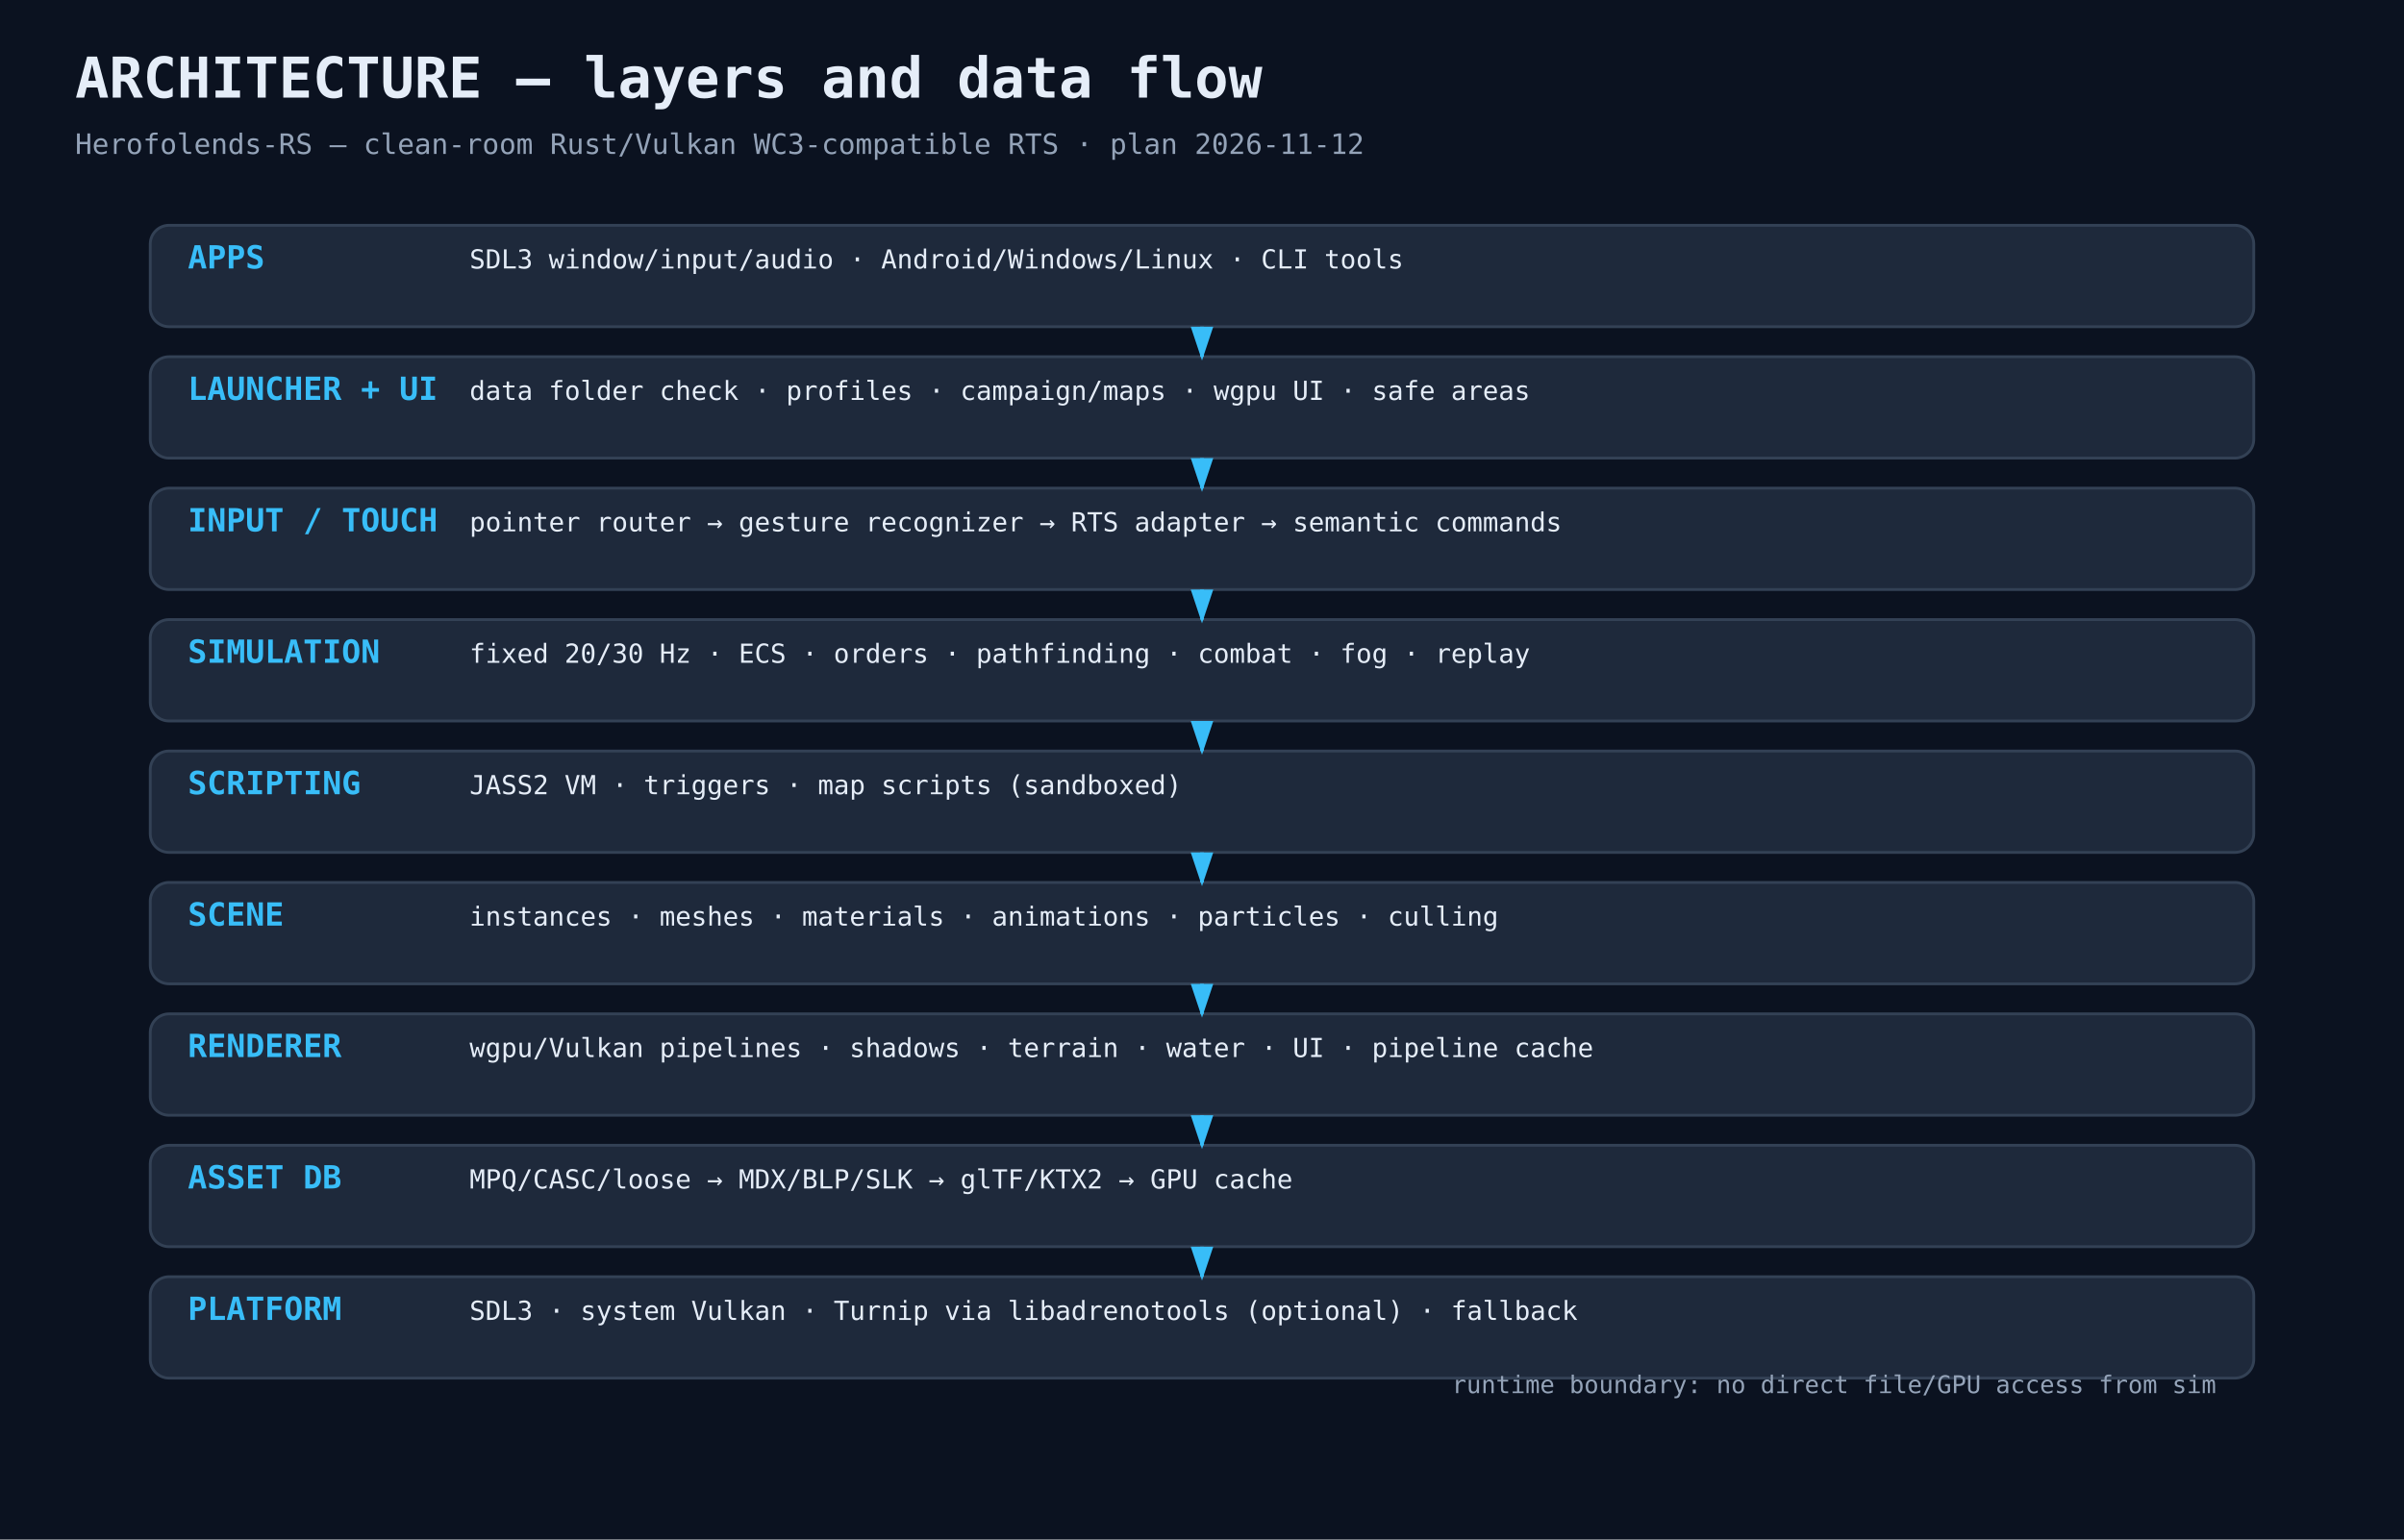
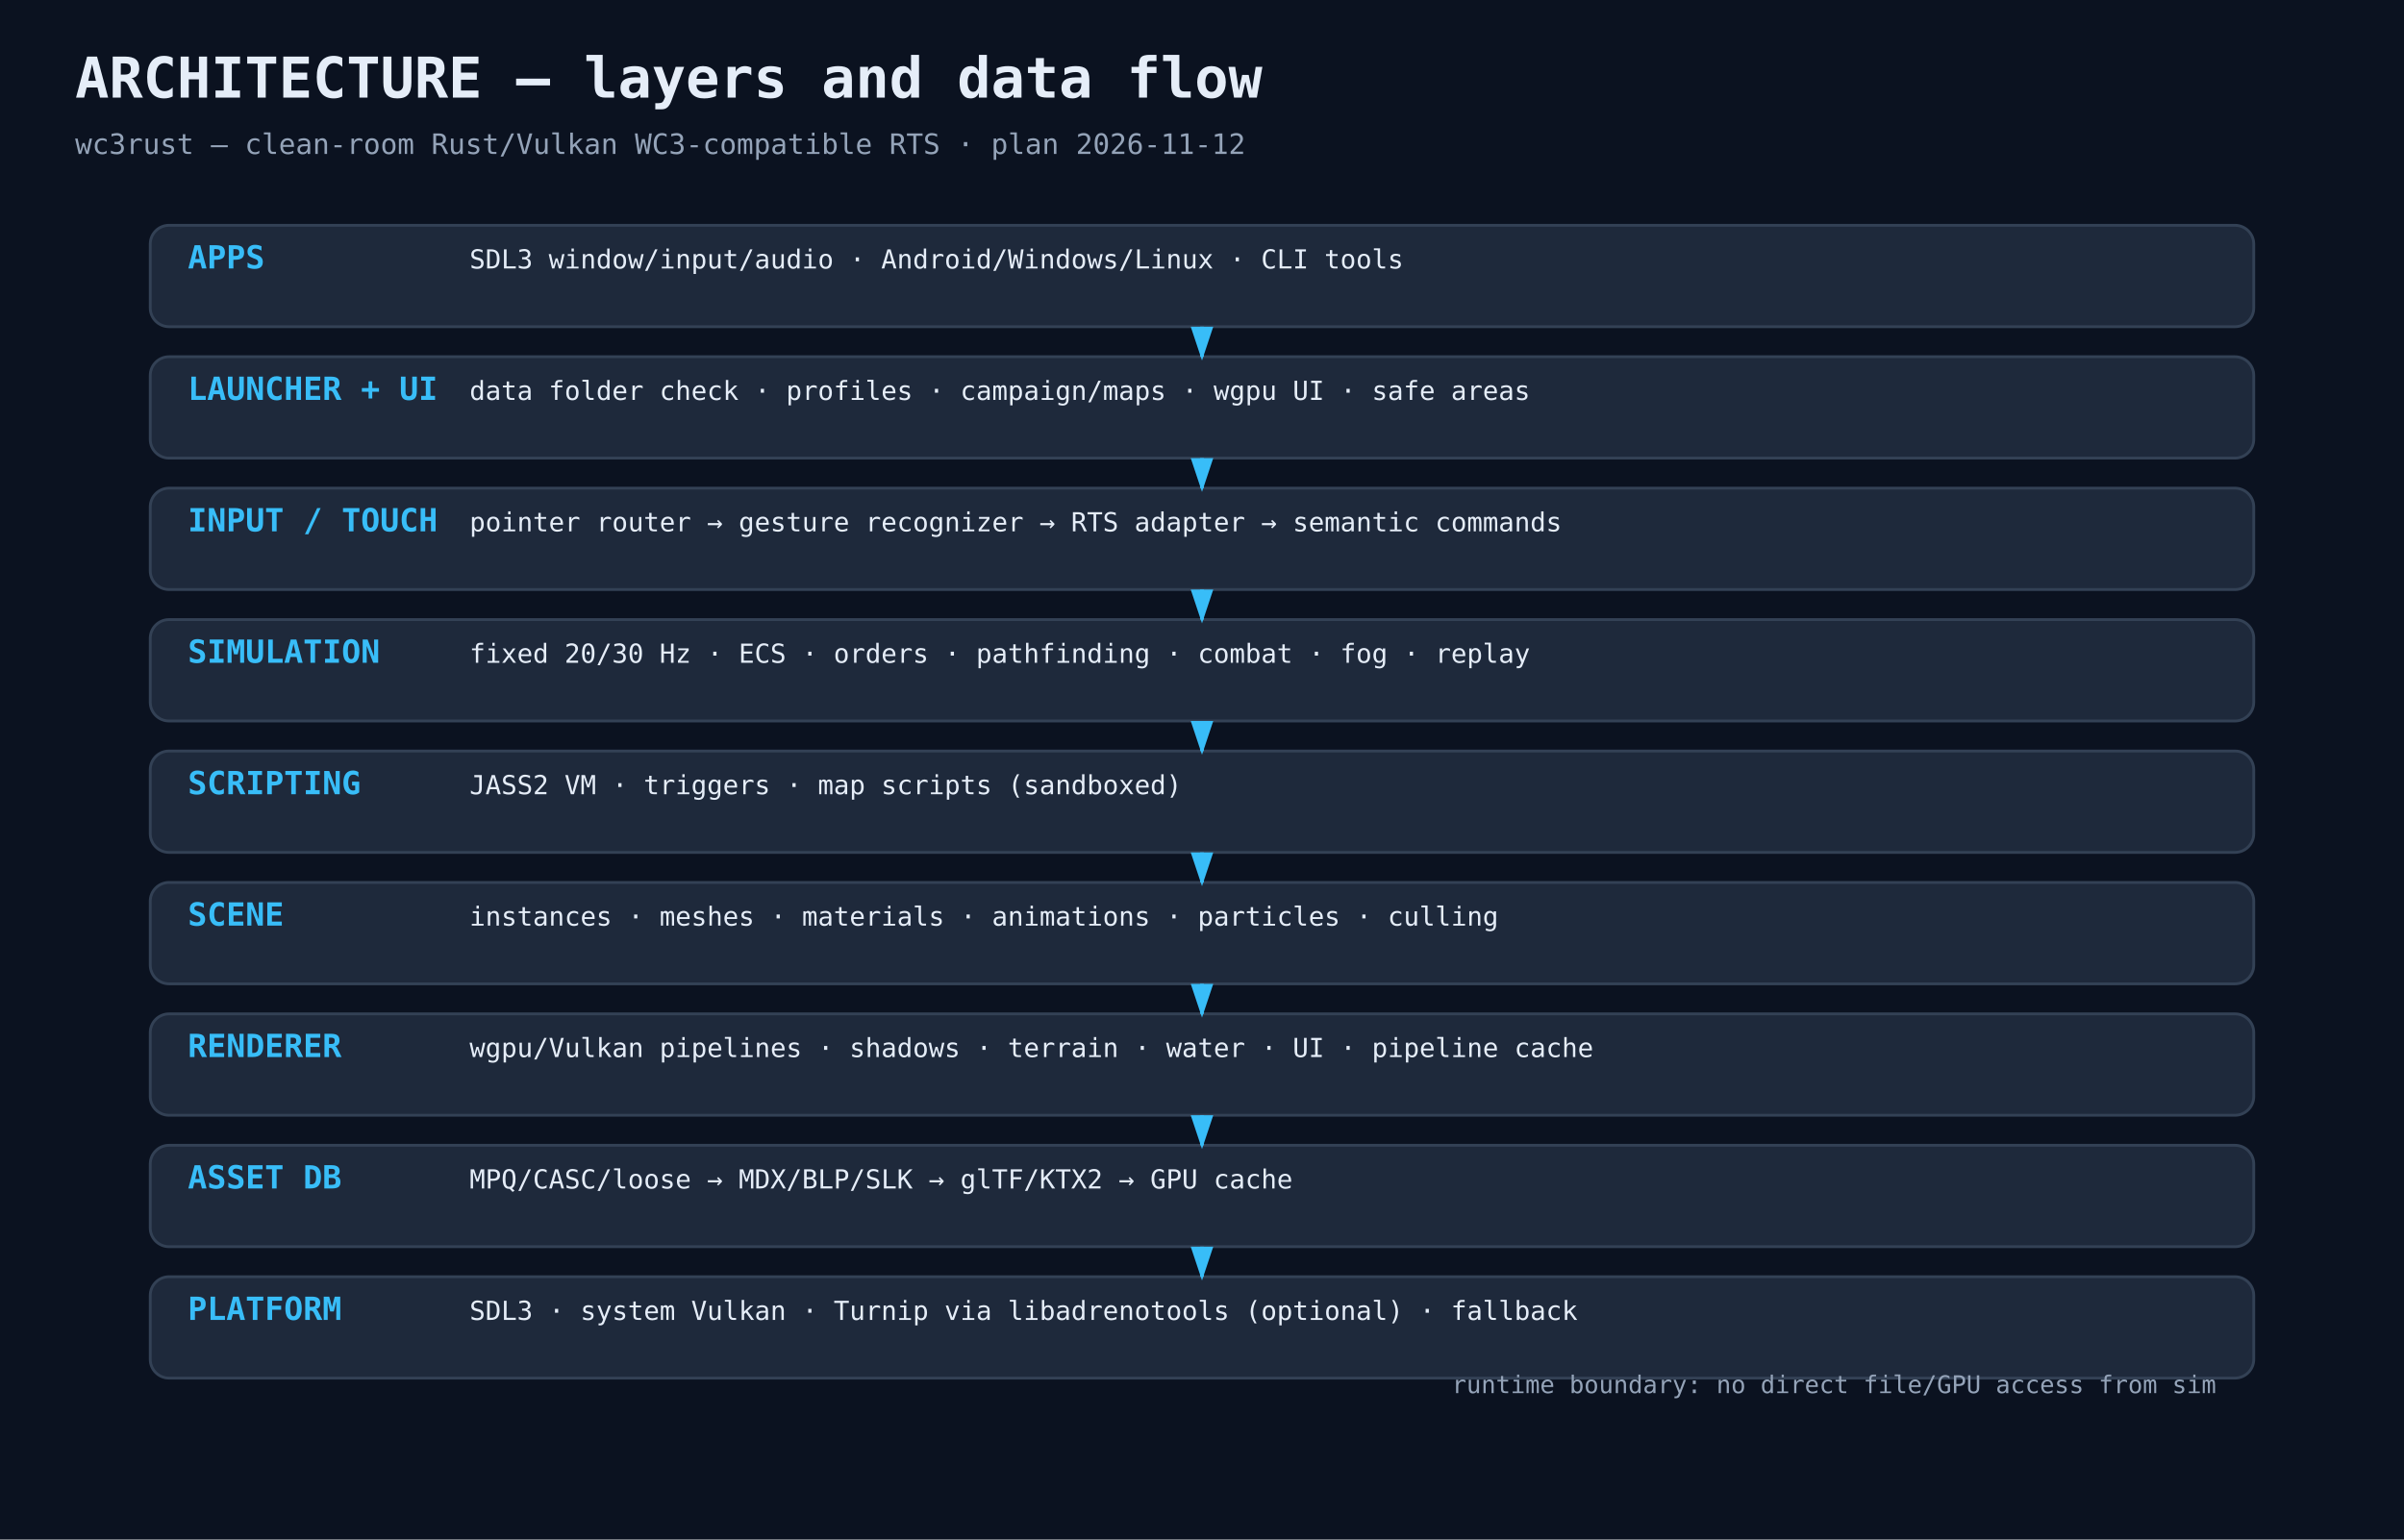
<svg xmlns="http://www.w3.org/2000/svg" width="1280" height="820" viewBox="0 0 1280 820">
  <defs>
    <marker id="arrow" markerWidth="10" markerHeight="10" refX="8" refY="3" orient="auto" markerUnits="strokeWidth">
      <path d="M0,0 L0,6 L9,3 z" fill="#38bdf8" />
    </marker>
  </defs>
  <rect width="100%" height="100%" fill="#0b1220" />
  <text x="40" y="52" font-family="monospace" font-size="30" font-weight="700" fill="#e5edf8" text-anchor="start">ARCHITECTURE — layers and data flow</text>
-   <text x="40" y="82" font-family="monospace" font-size="15" font-weight="400" fill="#94a3b8" text-anchor="start">Herofolends-RS — clean-room Rust/Vulkan WC3-compatible RTS · plan 2026-11-12</text>
+   <text x="40" y="82" font-family="monospace" font-size="15" font-weight="400" fill="#94a3b8" text-anchor="start">wc3rust — clean-room Rust/Vulkan WC3-compatible RTS · plan 2026-11-12</text>
  <rect x="80" y="120" width="1120" height="54" rx="10" fill="#1e293b" stroke="#334155" stroke-width="1.5" opacity="1.0" />
  <text x="100" y="143" font-family="monospace" font-size="17" font-weight="700" fill="#38bdf8" text-anchor="start">APPS</text>
  <text x="250" y="143" font-family="monospace" font-size="14" font-weight="400" fill="#e5edf8" text-anchor="start">SDL3 window/input/audio · Android/Windows/Linux · CLI tools</text>
  <rect x="80" y="190" width="1120" height="54" rx="10" fill="#1e293b" stroke="#334155" stroke-width="1.5" opacity="1.0" />
  <text x="100" y="213" font-family="monospace" font-size="17" font-weight="700" fill="#38bdf8" text-anchor="start">LAUNCHER + UI</text>
  <text x="250" y="213" font-family="monospace" font-size="14" font-weight="400" fill="#e5edf8" text-anchor="start">data folder check · profiles · campaign/maps · wgpu UI · safe areas</text>
  <rect x="80" y="260" width="1120" height="54" rx="10" fill="#1e293b" stroke="#334155" stroke-width="1.5" opacity="1.0" />
  <text x="100" y="283" font-family="monospace" font-size="17" font-weight="700" fill="#38bdf8" text-anchor="start">INPUT / TOUCH</text>
  <text x="250" y="283" font-family="monospace" font-size="14" font-weight="400" fill="#e5edf8" text-anchor="start">pointer router → gesture recognizer → RTS adapter → semantic commands</text>
  <rect x="80" y="330" width="1120" height="54" rx="10" fill="#1e293b" stroke="#334155" stroke-width="1.5" opacity="1.0" />
  <text x="100" y="353" font-family="monospace" font-size="17" font-weight="700" fill="#38bdf8" text-anchor="start">SIMULATION</text>
  <text x="250" y="353" font-family="monospace" font-size="14" font-weight="400" fill="#e5edf8" text-anchor="start">fixed 20/30 Hz · ECS · orders · pathfinding · combat · fog · replay</text>
  <rect x="80" y="400" width="1120" height="54" rx="10" fill="#1e293b" stroke="#334155" stroke-width="1.5" opacity="1.0" />
  <text x="100" y="423" font-family="monospace" font-size="17" font-weight="700" fill="#38bdf8" text-anchor="start">SCRIPTING</text>
  <text x="250" y="423" font-family="monospace" font-size="14" font-weight="400" fill="#e5edf8" text-anchor="start">JASS2 VM · triggers · map scripts (sandboxed)</text>
  <rect x="80" y="470" width="1120" height="54" rx="10" fill="#1e293b" stroke="#334155" stroke-width="1.5" opacity="1.0" />
  <text x="100" y="493" font-family="monospace" font-size="17" font-weight="700" fill="#38bdf8" text-anchor="start">SCENE</text>
  <text x="250" y="493" font-family="monospace" font-size="14" font-weight="400" fill="#e5edf8" text-anchor="start">instances · meshes · materials · animations · particles · culling</text>
  <rect x="80" y="540" width="1120" height="54" rx="10" fill="#1e293b" stroke="#334155" stroke-width="1.5" opacity="1.0" />
  <text x="100" y="563" font-family="monospace" font-size="17" font-weight="700" fill="#38bdf8" text-anchor="start">RENDERER</text>
  <text x="250" y="563" font-family="monospace" font-size="14" font-weight="400" fill="#e5edf8" text-anchor="start">wgpu/Vulkan pipelines · shadows · terrain · water · UI · pipeline cache</text>
  <rect x="80" y="610" width="1120" height="54" rx="10" fill="#1e293b" stroke="#334155" stroke-width="1.5" opacity="1.0" />
  <text x="100" y="633" font-family="monospace" font-size="17" font-weight="700" fill="#38bdf8" text-anchor="start">ASSET DB</text>
  <text x="250" y="633" font-family="monospace" font-size="14" font-weight="400" fill="#e5edf8" text-anchor="start">MPQ/CASC/loose → MDX/BLP/SLK → glTF/KTX2 → GPU cache</text>
  <rect x="80" y="680" width="1120" height="54" rx="10" fill="#1e293b" stroke="#334155" stroke-width="1.5" opacity="1.0" />
  <text x="100" y="703" font-family="monospace" font-size="17" font-weight="700" fill="#38bdf8" text-anchor="start">PLATFORM</text>
  <text x="250" y="703" font-family="monospace" font-size="14" font-weight="400" fill="#e5edf8" text-anchor="start">SDL3 · system Vulkan · Turnip via libadrenotools (optional) · fallback</text>
  <line x1="640" y1="174" x2="640" y2="190" stroke="#38bdf8" stroke-width="2" marker-end="url(#arrow)" />
  <line x1="640" y1="244" x2="640" y2="260" stroke="#38bdf8" stroke-width="2" marker-end="url(#arrow)" />
  <line x1="640" y1="314" x2="640" y2="330" stroke="#38bdf8" stroke-width="2" marker-end="url(#arrow)" />
  <line x1="640" y1="384" x2="640" y2="400" stroke="#38bdf8" stroke-width="2" marker-end="url(#arrow)" />
  <line x1="640" y1="454" x2="640" y2="470" stroke="#38bdf8" stroke-width="2" marker-end="url(#arrow)" />
  <line x1="640" y1="524" x2="640" y2="540" stroke="#38bdf8" stroke-width="2" marker-end="url(#arrow)" />
  <line x1="640" y1="594" x2="640" y2="610" stroke="#38bdf8" stroke-width="2" marker-end="url(#arrow)" />
  <line x1="640" y1="664" x2="640" y2="680" stroke="#38bdf8" stroke-width="2" marker-end="url(#arrow)" />
  <text x="1180" y="742" font-family="monospace" font-size="13" font-weight="400" fill="#94a3b8" text-anchor="end">runtime boundary: no direct file/GPU access from sim</text>
</svg>
